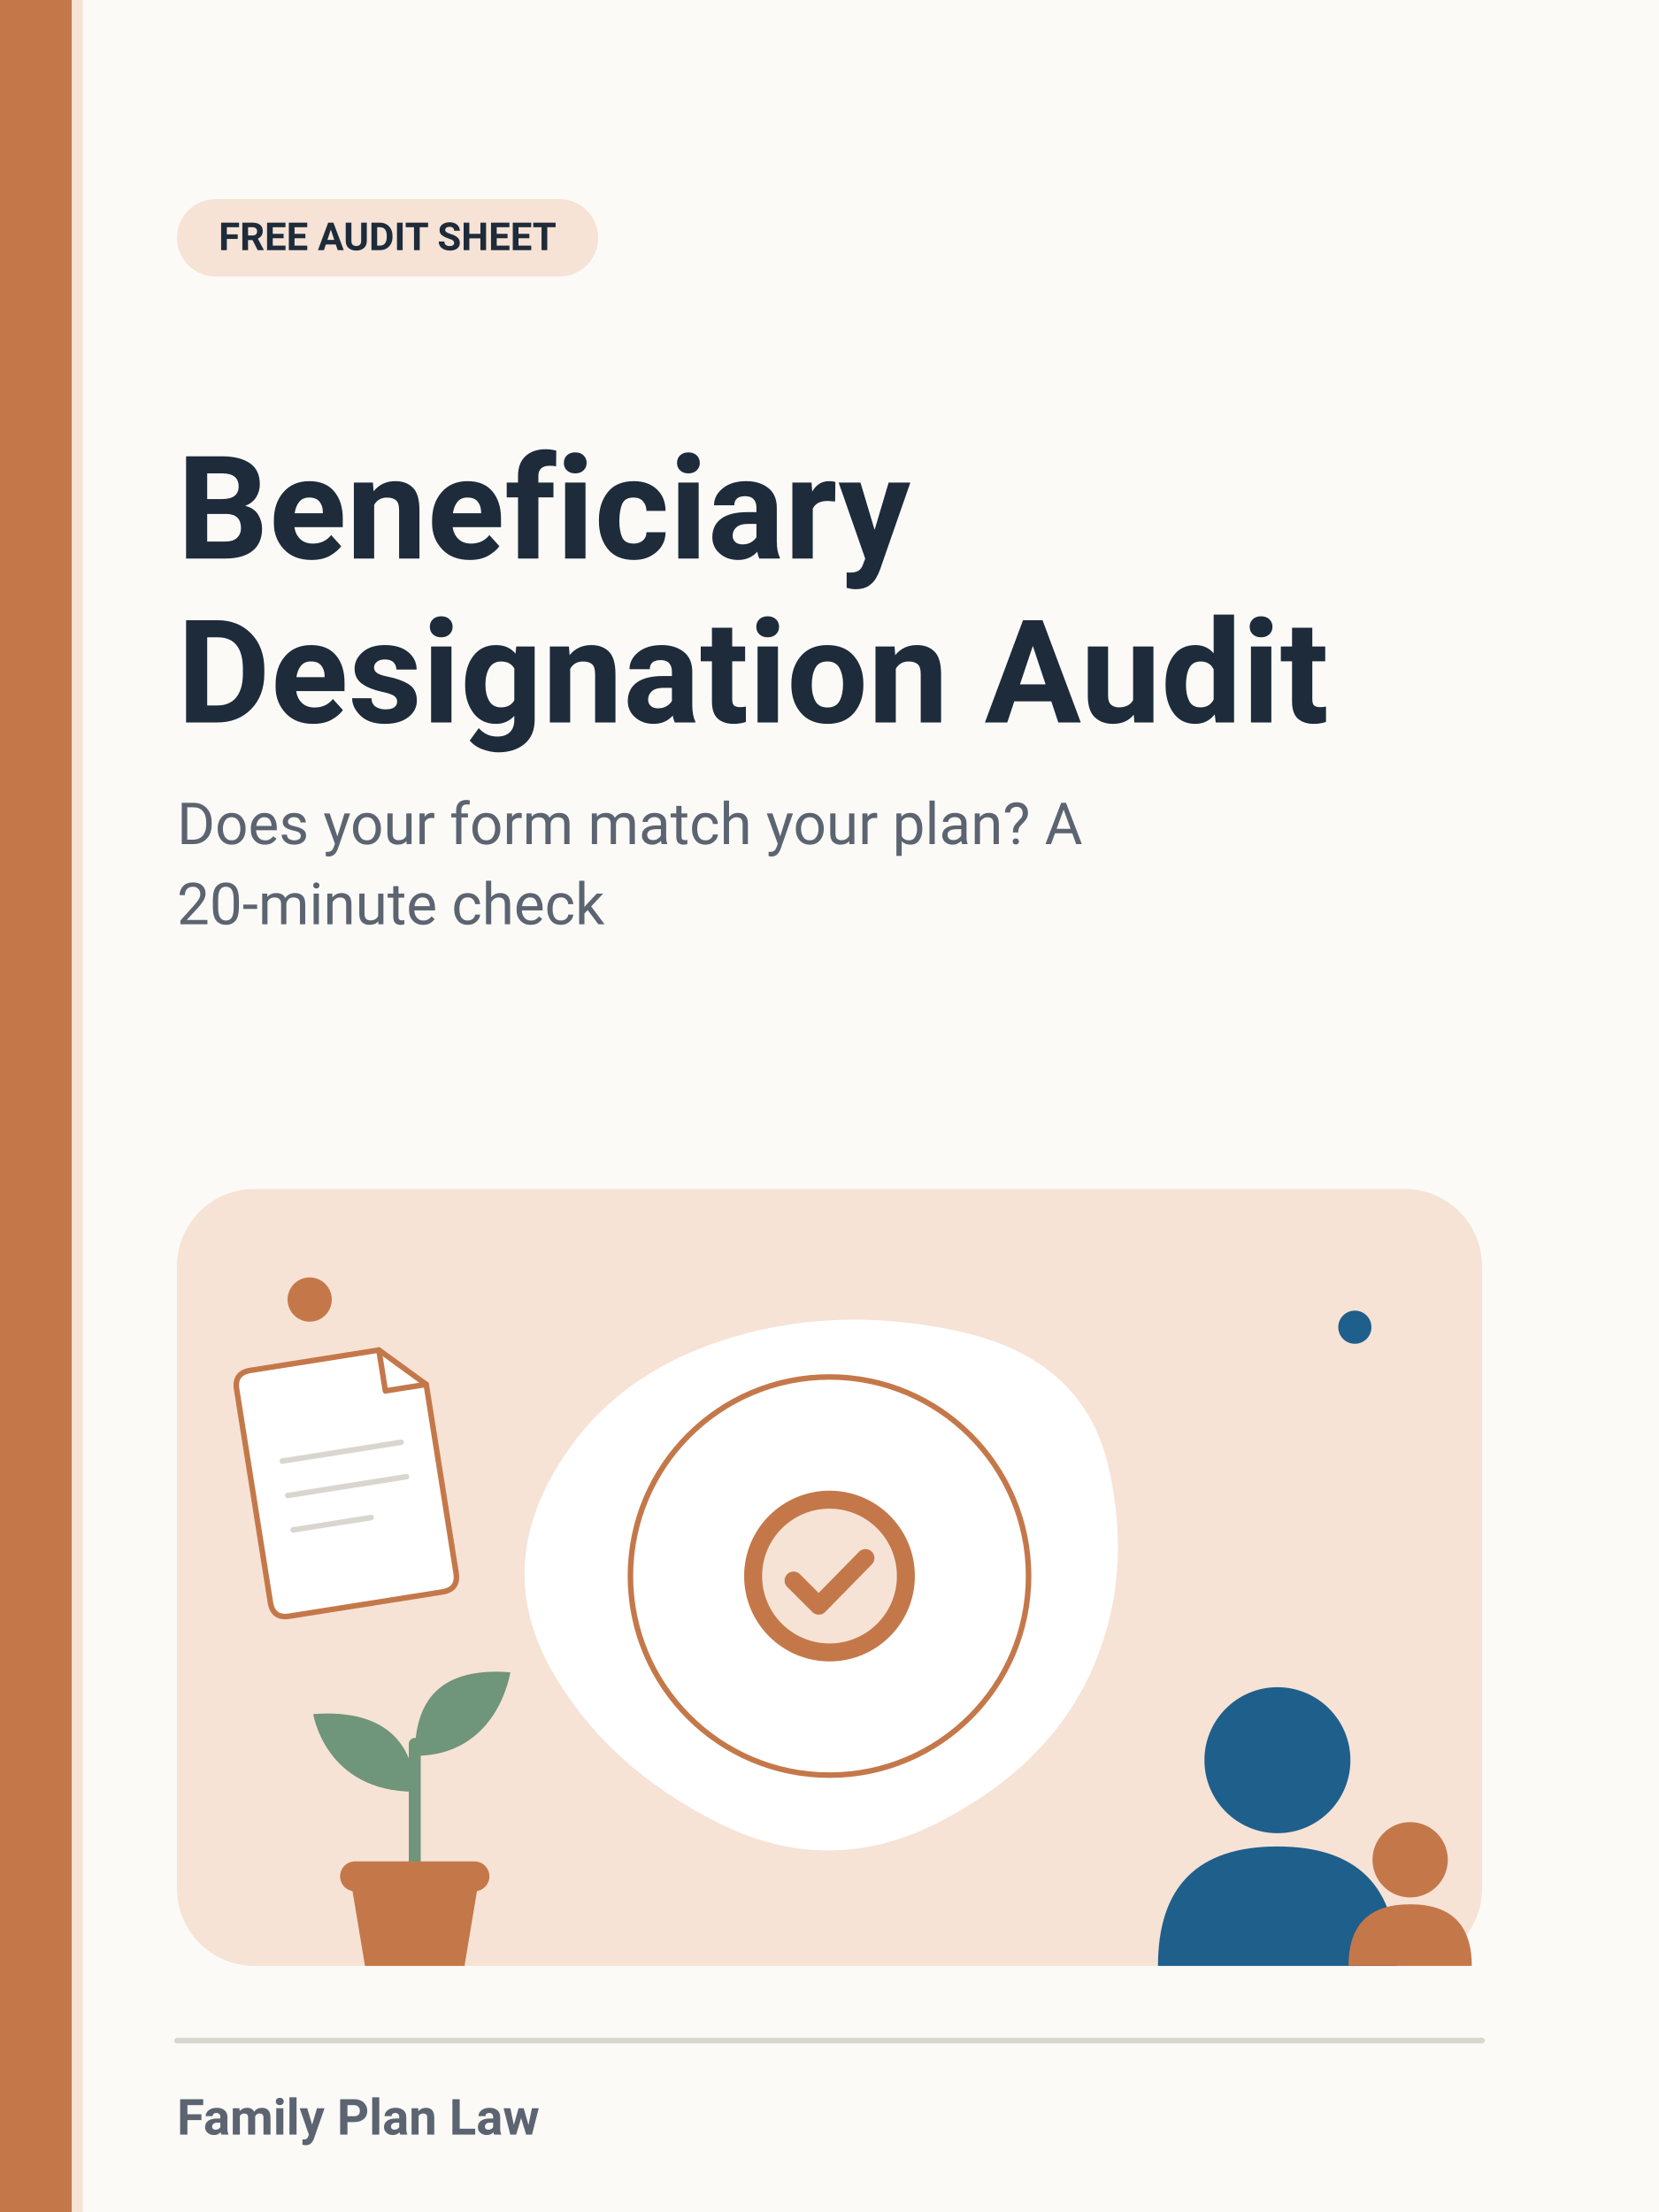
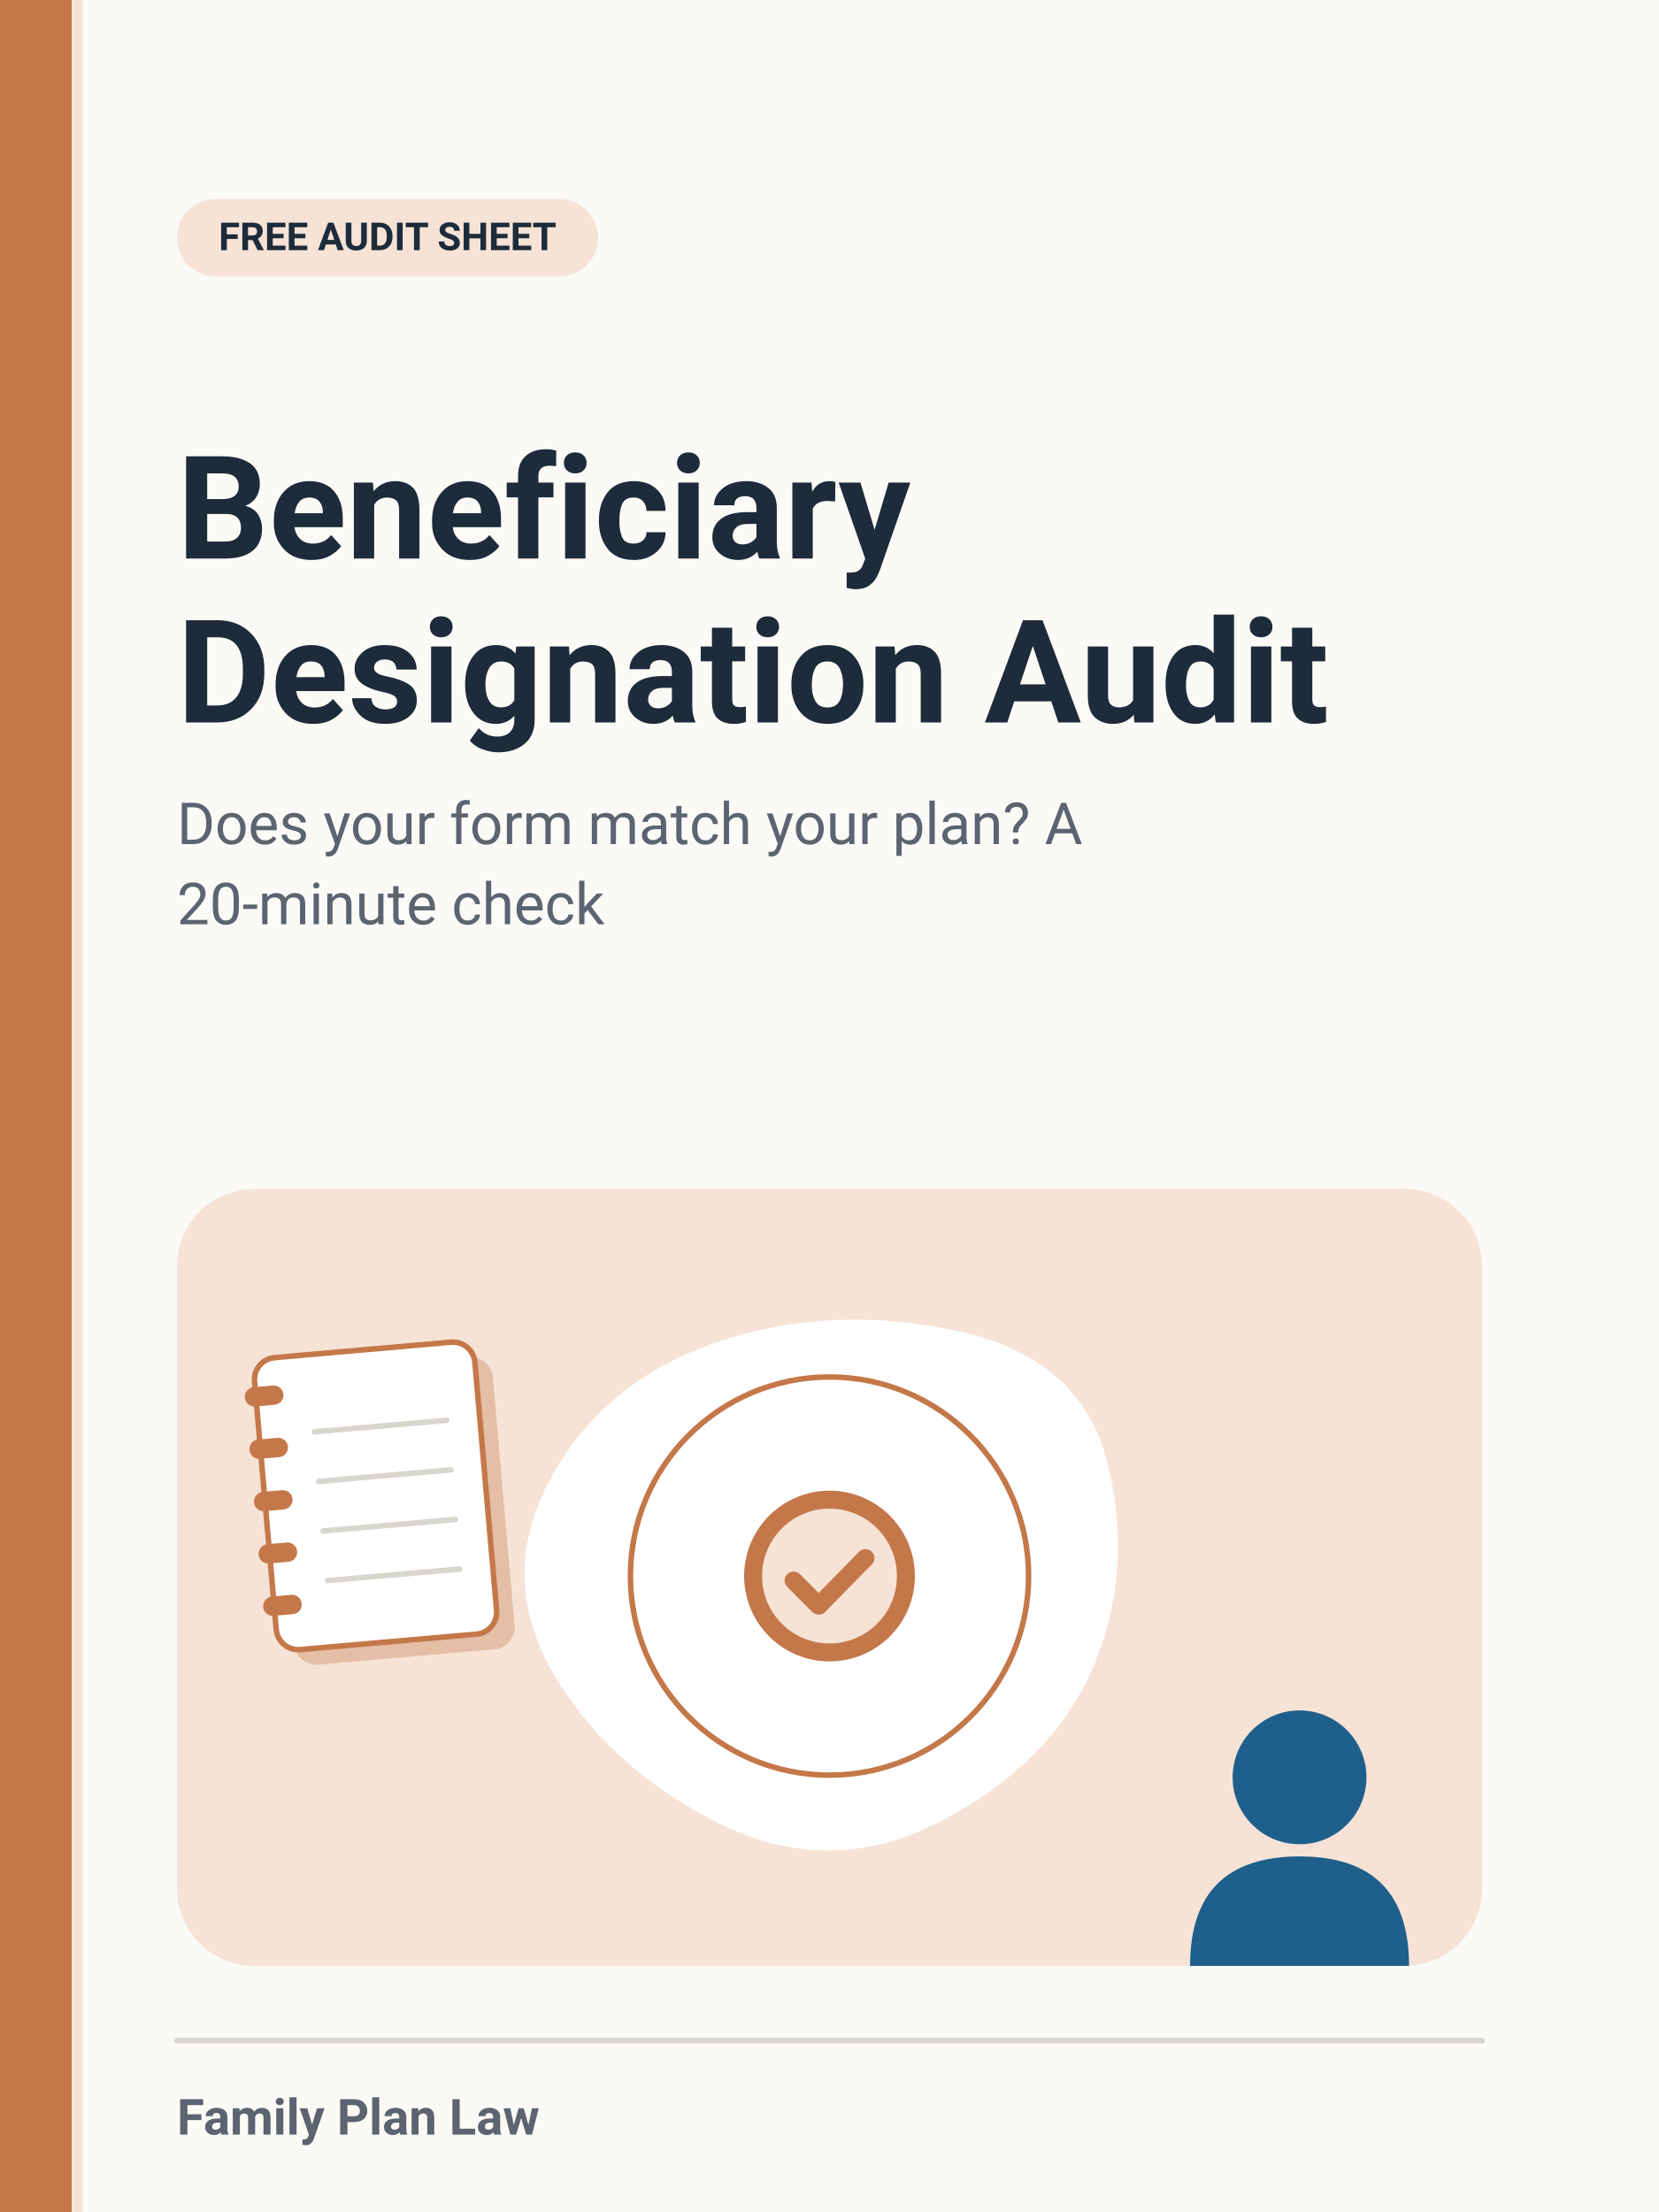
<svg xmlns="http://www.w3.org/2000/svg" viewBox="0 0 600 800" role="img" aria-labelledby="_R_0_-t _R_0_-d" width="600" height="800">
  <rect width="600" height="800" style="fill:#fbfaf7" />
  <rect width="26" height="800" style="fill:#c4784a" />
  <rect x="26" width="4" height="800" style="fill:#f6e3d6" />
  <g>
    <rect x="64" y="72" width="152.32" height="28" rx="14" style="fill:#f6e3d6" />
    <text x="140.16" y="90.48" font-size="14" font-weight="600" text-anchor="middle" style="fill:#1d2b3a;font-family:system-ui, -apple-system, &quot;Segoe UI&quot;, Roboto, sans-serif">FREE AUDIT SHEET</text>
  </g>
  <text x="64" y="202" font-size="52" font-weight="700" text-anchor="start" style="fill:#1d2b3a;font-family:system-ui, -apple-system, &quot;Segoe UI&quot;, Roboto, sans-serif">Beneficiary</text>
  <text x="64" y="261.28" font-size="52" font-weight="700" text-anchor="start" style="fill:#1d2b3a;font-family:system-ui, -apple-system, &quot;Segoe UI&quot;, Roboto, sans-serif">Designation Audit</text>
  <text x="64" y="305.28" font-size="21" font-weight="400" text-anchor="start" style="fill:#5b6470;font-family:system-ui, -apple-system, &quot;Segoe UI&quot;, Roboto, sans-serif">Does your form match your plan? A</text>
  <text x="64" y="334.28" font-size="21" font-weight="400" text-anchor="start" style="fill:#5b6470;font-family:system-ui, -apple-system, &quot;Segoe UI&quot;, Roboto, sans-serif">20-minute check</text>
  <rect x="64" y="430" width="472" height="281" rx="28" style="fill:#f6e3d6" />
  <g>
    <path d="M 400.9 530.5 Q 410.0 570.0 394.8 604.2 Q 379.5 638.4 339.8 658.9 Q 300.0 679.4 259.8 659.3 Q 219.6 639.1 199.8 604.6 Q 180.0 570.0 199.1 534.8 Q 218.1 499.6 259.1 485.5 Q 300.0 471.5 345.9 481.3 Q 391.8 491.0 400.9 530.5 Z" style="fill:#ffffff" />
    <circle cx="300" cy="570" r="72" style="fill:#ffffff" />
    <circle cx="300" cy="570" r="72" style="fill:none;stroke:#c4784a" stroke-width="2" />
    <g transform="translate(261 531) scale(3.25)">
      <g style="stroke:#c4784a;color:#c4784a" fill="none" stroke-width="2" stroke-linecap="round" stroke-linejoin="round">
        <circle cx="12" cy="12" r="8.5" fill="#f6e3d6" />
        <path d="m8 12.5 2.8 2.8L16 10" />
      </g>
    </g>
-     <g transform="rotate(-9 130 540)">
-       <g transform="translate(92 490)">
-         <path d="M 0 6 Q 0 0 6 0 H 53.04 L 68 14.96 V 84 Q 68 90 62 90 H 6 Q 0 90 0 84 Z" style="fill:#ffffff;stroke:#c4784a" stroke-width="2" stroke-linecap="round" stroke-linejoin="round" />
-         <path d="M 53.04 0 V 14.96 H 68" style="fill:none;stroke:#c4784a" stroke-width="2" stroke-linecap="round" stroke-linejoin="round" />
-         <line x1="12.24" x2="55.76" y1="34.2" y2="34.2" style="stroke:#d9d6cf" stroke-width="2" stroke-linecap="round" stroke-linejoin="round" />
-         <line x1="12.24" x2="55.76" y1="46.8" y2="46.8" style="stroke:#d9d6cf" stroke-width="2" stroke-linecap="round" stroke-linejoin="round" />
-         <line x1="12.24" x2="40.8" y1="59.4" y2="59.4" style="stroke:#d9d6cf" stroke-width="2" stroke-linecap="round" stroke-linejoin="round" />
+     <g>
+       <g transform="rotate(-5 136 543)">
+         <rect x="102" y="494" width="80" height="106" rx="8" style="fill:#c4784a" opacity="0.35" />
+         <rect x="96" y="488" width="80" height="106" rx="8" style="fill:#ffffff;stroke:#c4784a" stroke-width="2" />
+         <rect x="92" y="498" width="14" height="7" rx="3.5" style="fill:#c4784a" />
+         <rect x="92" y="517" width="14" height="7" rx="3.5" style="fill:#c4784a" />
+         <rect x="92" y="536" width="14" height="7" rx="3.5" style="fill:#c4784a" />
+         <rect x="92" y="555" width="14" height="7" rx="3.5" style="fill:#c4784a" />
+         <rect x="92" y="574" width="14" height="7" rx="3.5" style="fill:#c4784a" />
+         <line x1="116" x2="164" y1="516" y2="516" style="stroke:#d9d6cf" stroke-linecap="round" stroke-linejoin="round" stroke-width="2" />
+         <line x1="116" x2="164" y1="534" y2="534" style="stroke:#d9d6cf" stroke-linecap="round" stroke-linejoin="round" stroke-width="2" />
+         <line x1="116" x2="164" y1="552" y2="552" style="stroke:#d9d6cf" stroke-linecap="round" stroke-linejoin="round" stroke-width="2" />
+         <line x1="116" x2="164" y1="570" y2="570" style="stroke:#d9d6cf" stroke-linecap="round" stroke-linejoin="round" stroke-width="2" />
      </g>
-     </g>
-     <g transform="translate(462 711)">
-       <circle cx="0" cy="-74.4" r="26.4" style="fill:#1f5f8b" />
-       <path d="M -43.2 0 Q -43.2 -43.2 0 -43.2 Q 43.2 -43.2 43.2 0 Z" style="fill:#1f5f8b" />
-     </g>
-     <g transform="translate(510 711)">
-       <circle cx="0" cy="-38.39" r="13.622" style="fill:#c4784a" />
-       <path d="M -22.291 0 Q -22.291 -22.291 0 -22.291 Q 22.291 -22.291 22.291 0 Z" style="fill:#c4784a" />
-     </g>
-     <circle cx="112" cy="470" r="8" style="fill:#c4784a" />
-     <circle cx="490" cy="480" r="6" style="fill:#1f5f8b" />
-     <g transform="translate(150 711) scale(0.9)">
-       <g transform="translate(0 -34) scale(1.2)">
-         <path d="M 0 0 V -46" style="stroke:#6f957a;fill:none" stroke-width="4" stroke-linecap="round" stroke-linejoin="round" />
-         <path d="M 0 -30 C -30 -30 -34 -56 -34 -56 C -8 -58 0 -44 0 -30 Z" style="fill:#6f957a" />
-         <path d="M 0 -42 C 28 -42 32 -70 32 -70 C 6 -72 0 -58 0 -42 Z" style="fill:#6f957a" />
+       <g transform="translate(470 711)">
+         <circle cx="0" cy="-68.2" r="24.2" style="fill:#1f5f8b" />
+         <path d="M -39.6 0 Q -39.6 -39.6 0 -39.6 Q 39.6 -39.6 39.6 0 Z" style="fill:#1f5f8b" />
      </g>
-       <path d="M -26 -36 H 26 L 20 0 H -20 Z" style="fill:#c4784a" />
-       <rect x="-30" y="-42" width="60" height="12" rx="6" style="fill:#c4784a" />
    </g>
  </g>
  <line x1="64" x2="536" y1="738" y2="738" style="stroke:#d9d6cf" stroke-width="2" stroke-linecap="round" stroke-linejoin="round" />
  <text x="64" y="772" font-size="18" font-weight="700" text-anchor="start" style="fill:#5b6470;font-family:system-ui, -apple-system, &quot;Segoe UI&quot;, Roboto, sans-serif">Family Plan Law</text>
</svg>
